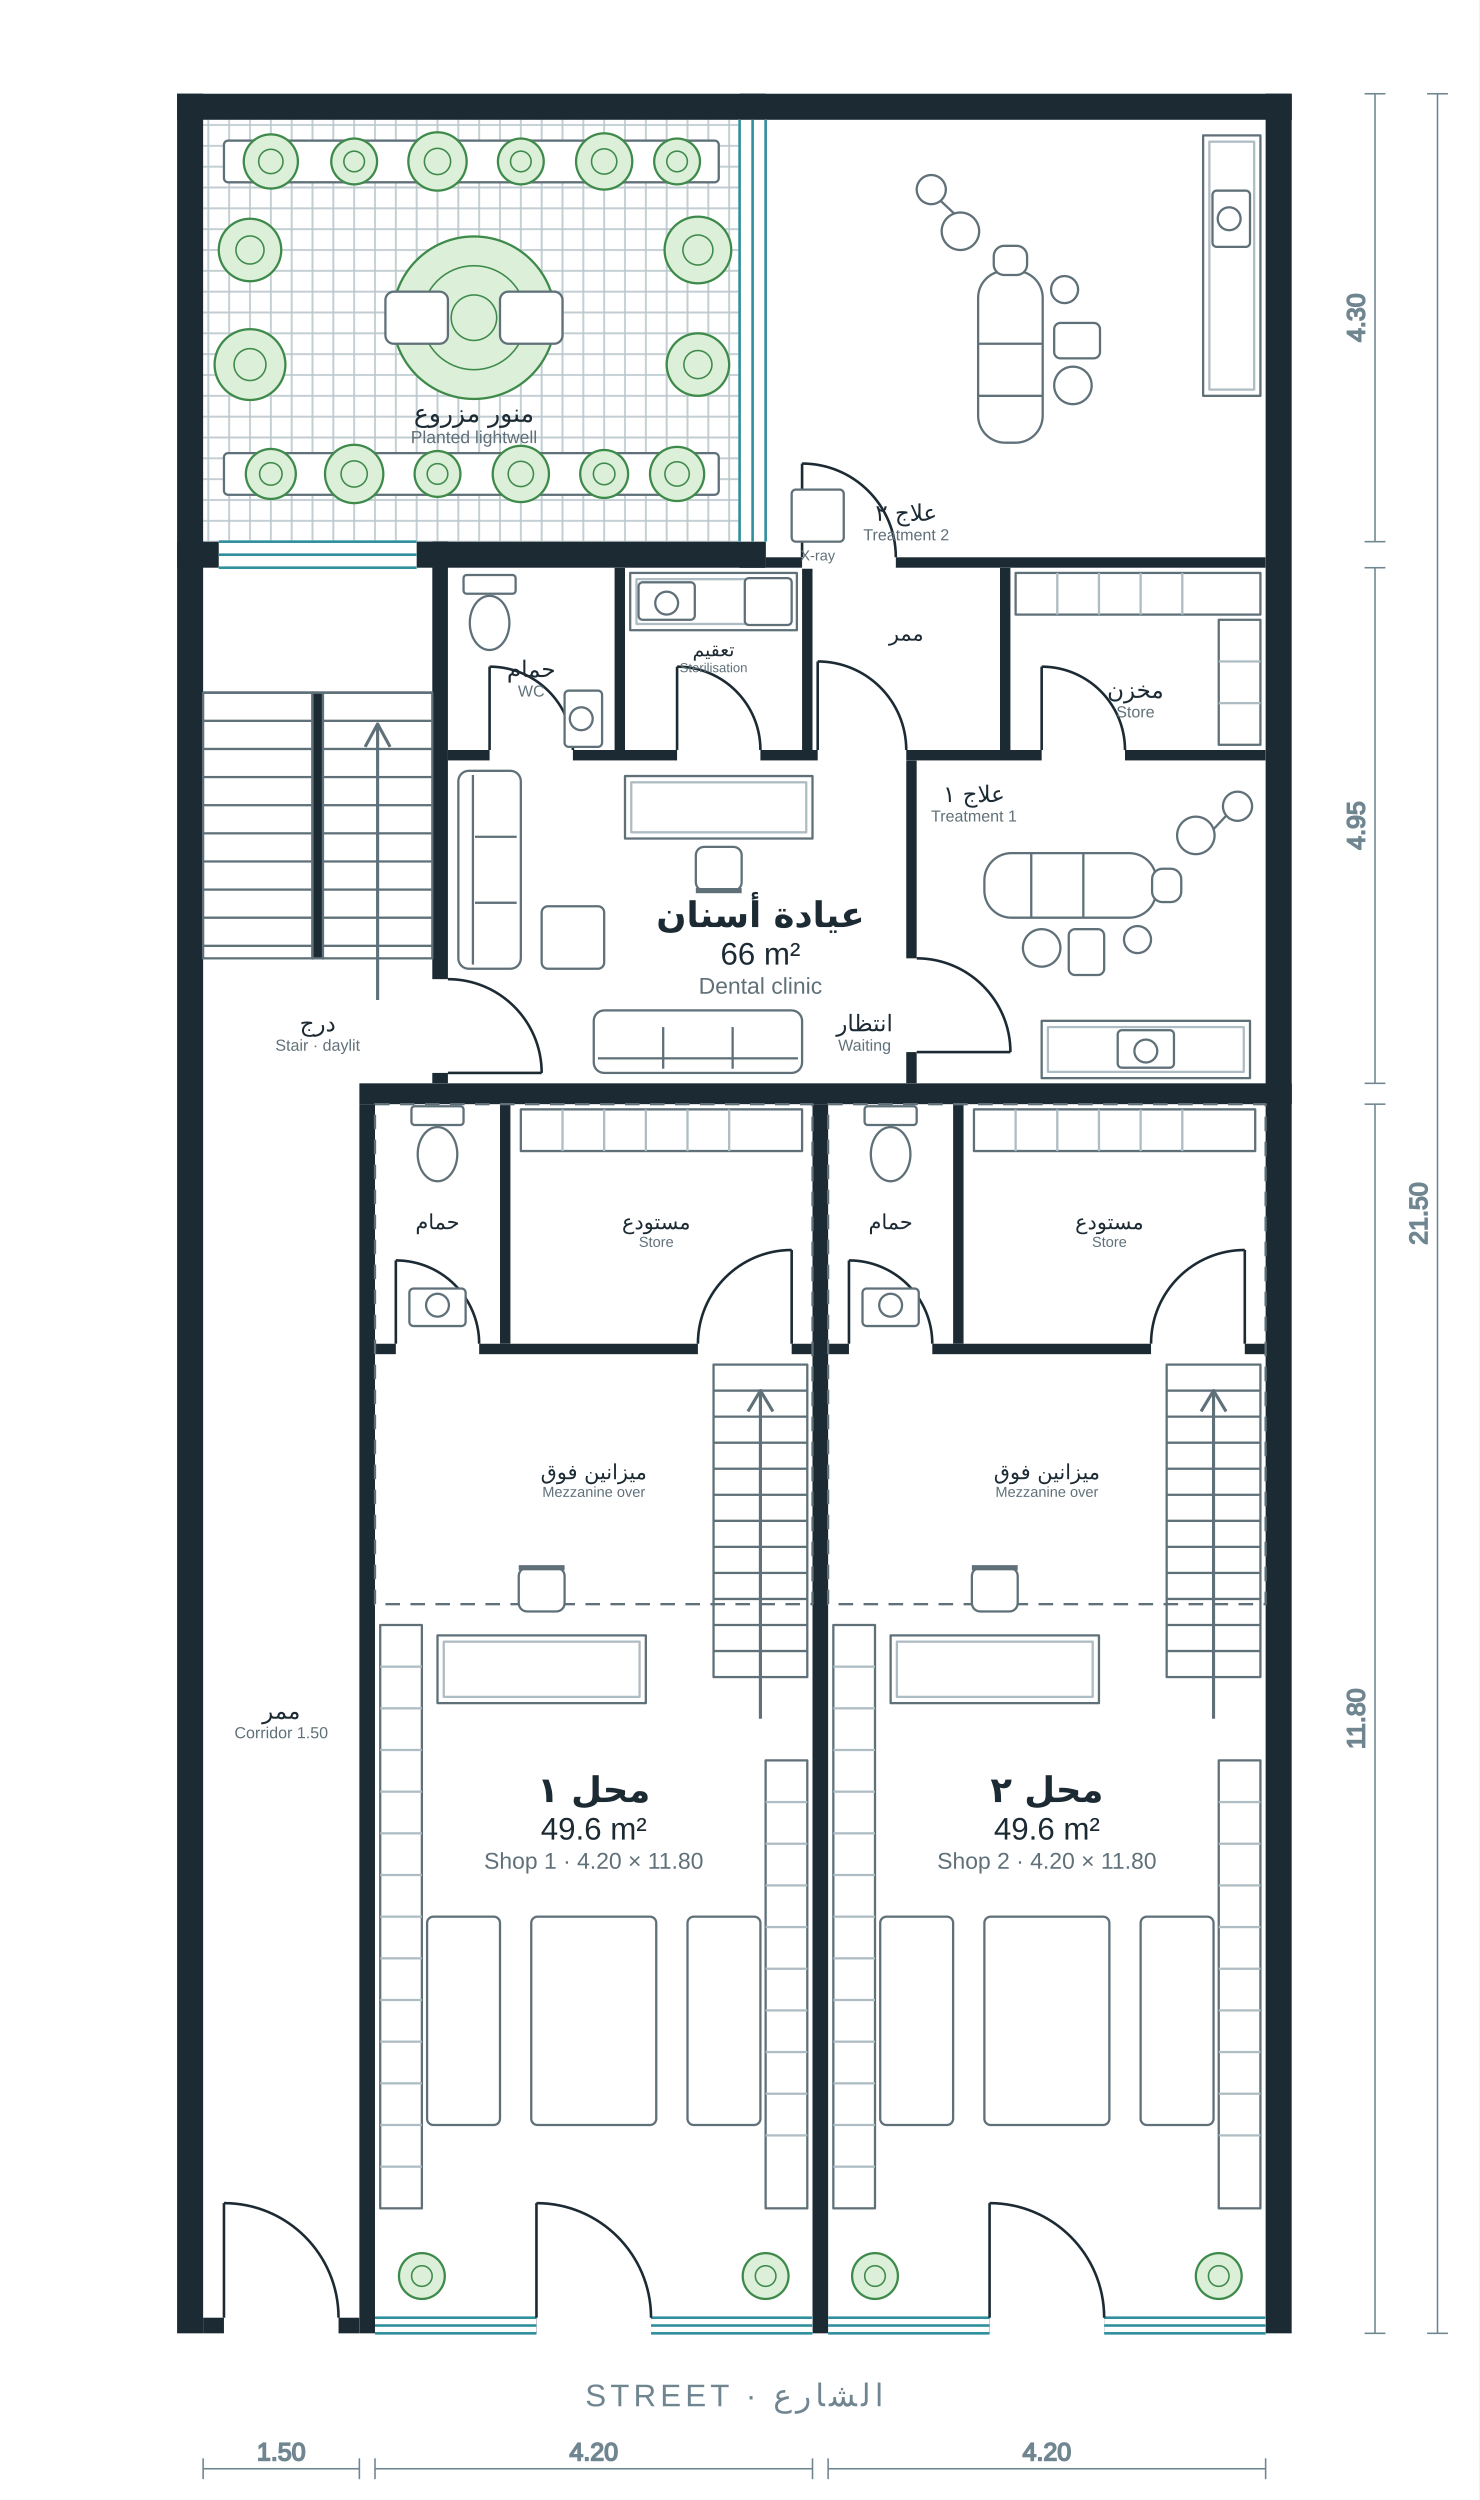
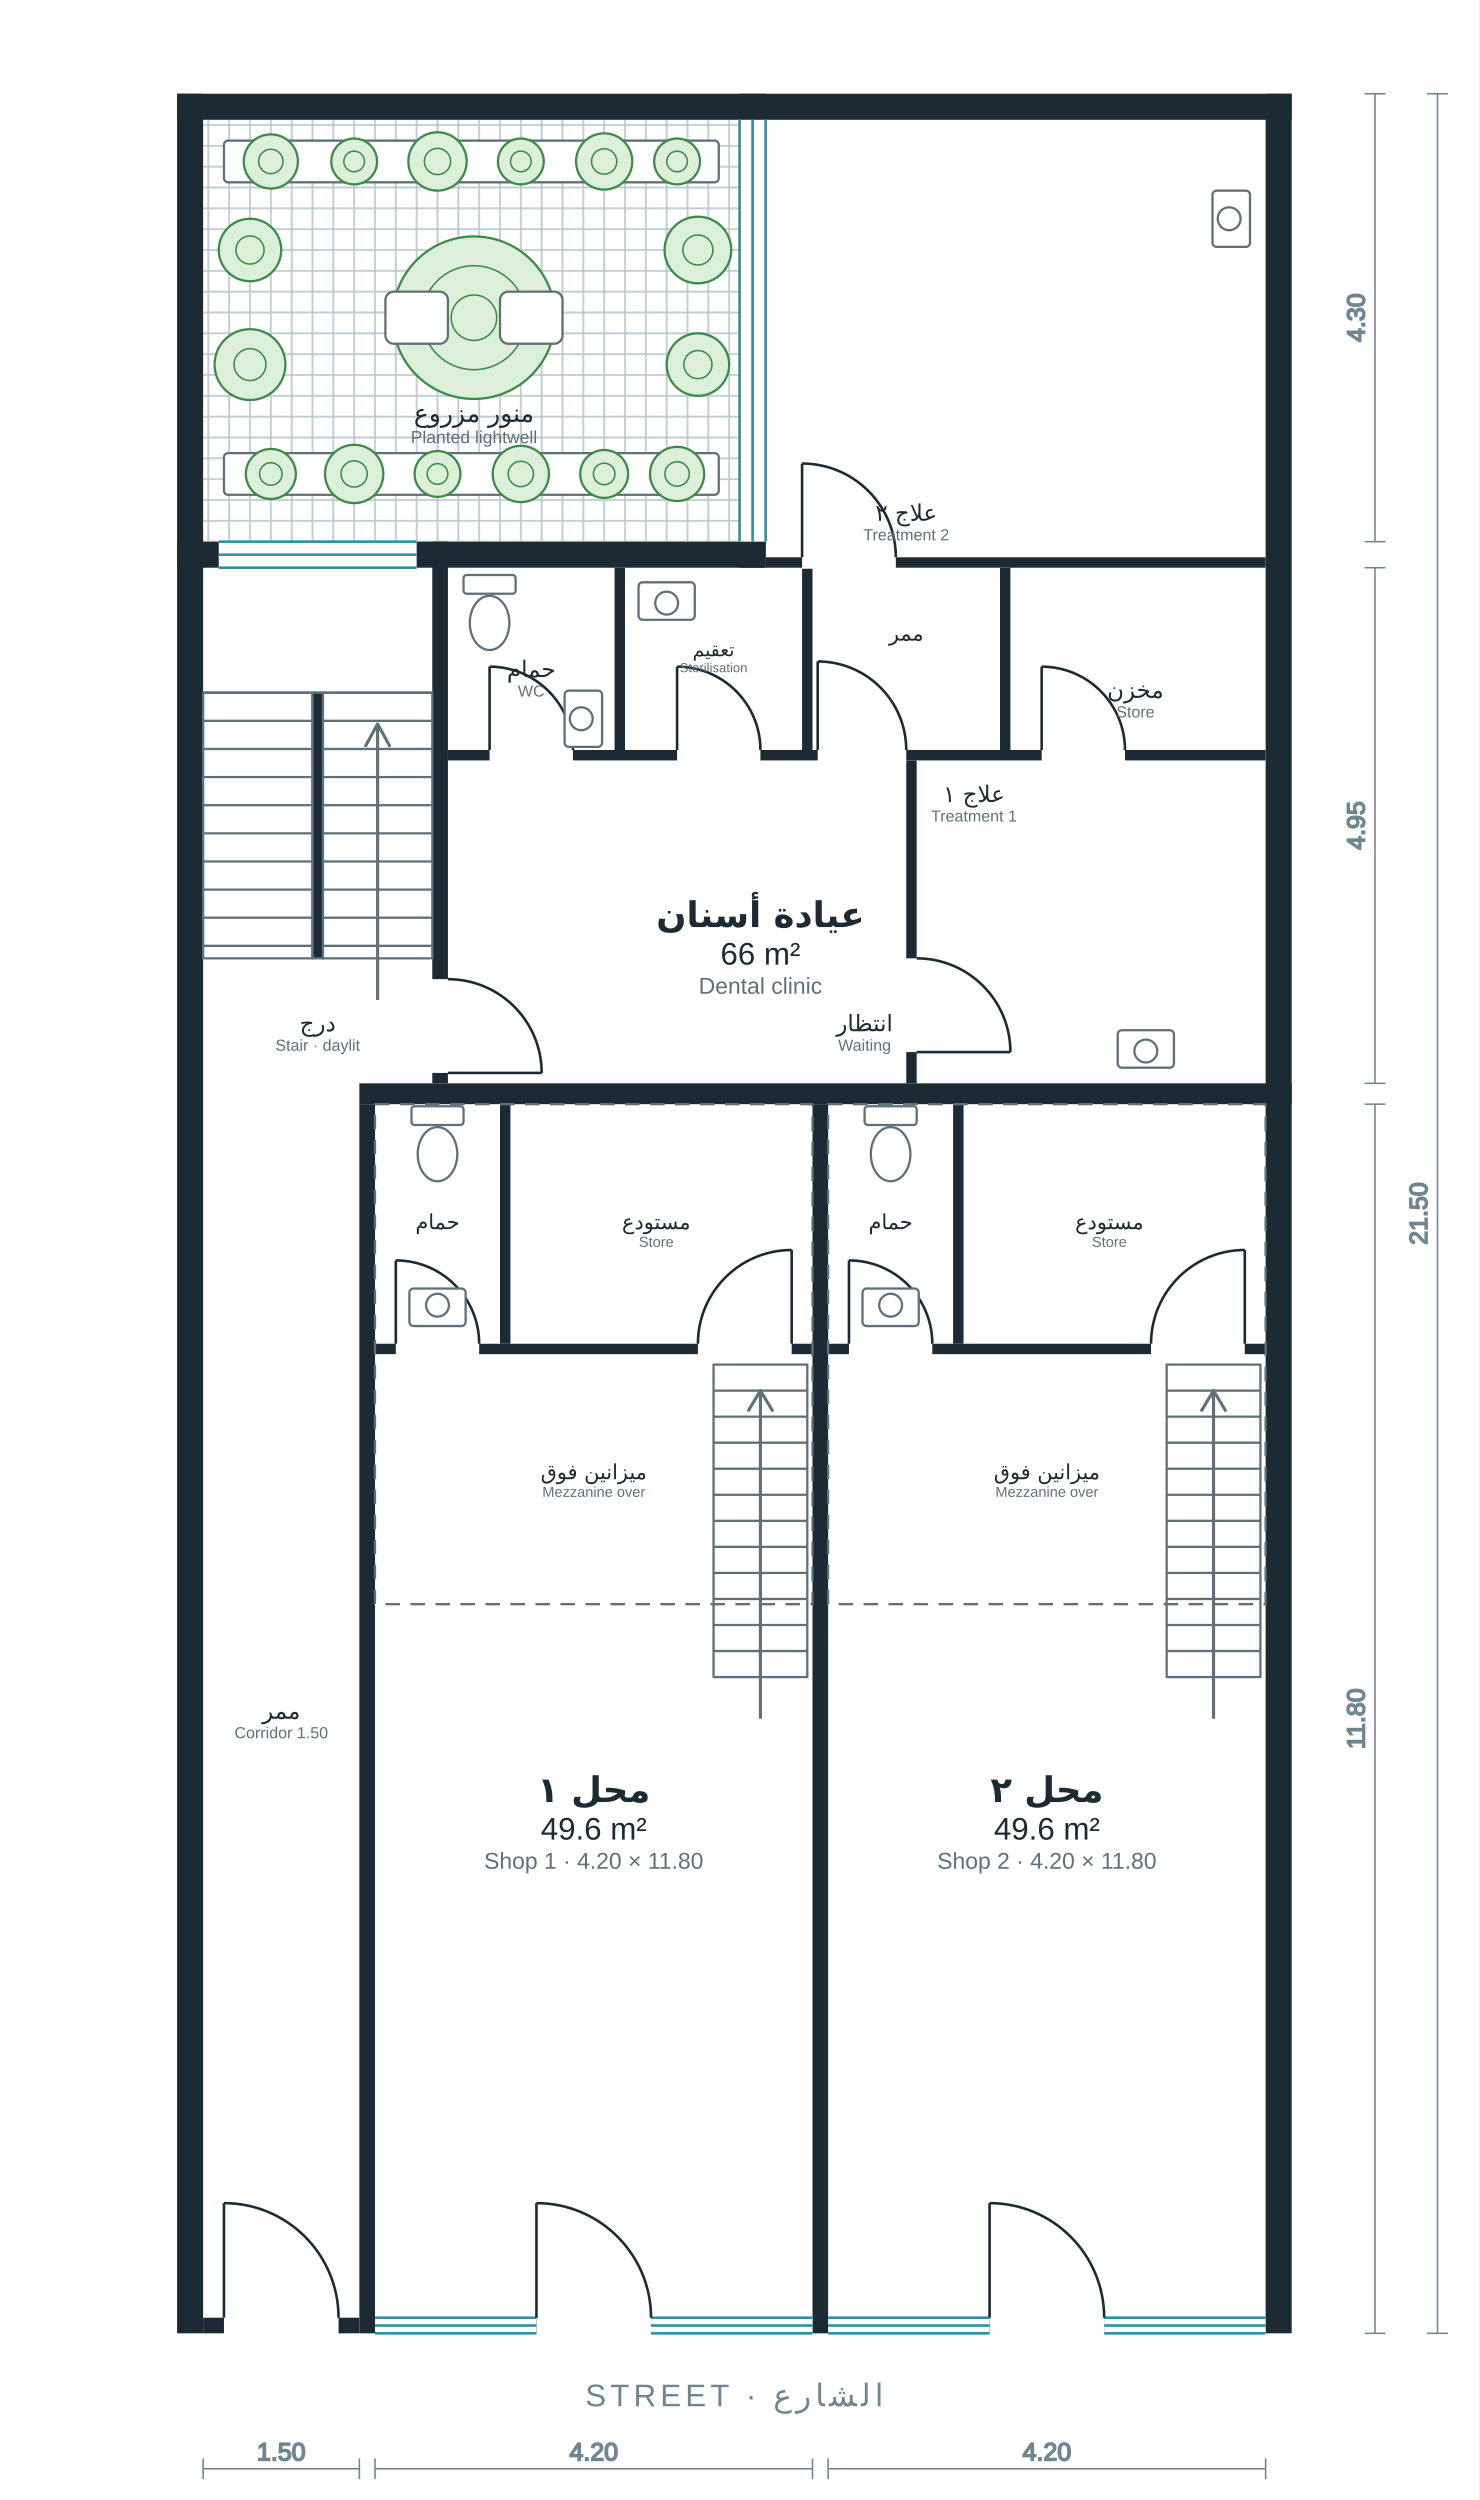
<svg xmlns="http://www.w3.org/2000/svg" viewBox="-170 -90 1420 2400" width="1420" height="2400" font-family="'IBM Plex Sans','IBM Plex Sans Arabic',-apple-system,'Helvetica Neue',Arial,sans-serif">
  <defs>
    <pattern id="terrace" width="28" height="28" patternUnits="userSpaceOnUse" patternTransform="rotate(45)">
      <line x1="0" y1="0" x2="0" y2="28" stroke="#b7c4ca" stroke-width="2" />
    </pattern>
    <pattern id="well" width="20" height="20" patternUnits="userSpaceOnUse">
      <line x1="0" y1="10" x2="20" y2="10" stroke="#b7c4ca" stroke-width="1.5" />
      <line x1="10" y1="0" x2="10" y2="20" stroke="#b7c4ca" stroke-width="1.5" />
    </pattern>
  </defs>
  <rect x="-170" y="-90" width="1420" height="2400" fill="#fff" />
  <g id="fill">
    <rect x="25" y="25" width="515" height="405" fill="url(#well)" />
  </g>
  <g id="wall" fill="#1c2a33">
    <rect x="0" y="0" width="25" height="2150" />
    <rect x="1045" y="0" width="25" height="2150" />
    <rect x="0" y="0" width="1070" height="25" />
    <rect x="540" y="0" width="25" height="455" />
    <rect x="0" y="430" width="565" height="25" />
    <rect x="245" y="430" width="15" height="520" />
    <rect x="700" y="640" width="10" height="310" />
    <rect x="260" y="630" width="785" height="10" />
    <rect x="420" y="455" width="10" height="175" />
    <rect x="600" y="455" width="10" height="175" />
    <rect x="790" y="455" width="10" height="175" />
    <rect x="565" y="445" width="480" height="10" />
    <rect x="175" y="950" width="895" height="20" />
    <rect x="175" y="970" width="15" height="1180" />
    <rect x="610" y="970" width="15" height="1180" />
    <rect x="25" y="2135" width="150" height="15" />
    <rect x="190" y="2135" width="420" height="15" />
    <rect x="190" y="1200" width="420" height="10" />
    <rect x="310" y="970" width="10" height="230" />
    <rect x="625" y="2135" width="420" height="15" />
    <rect x="625" y="1200" width="420" height="10" />
    <rect x="745" y="970" width="10" height="230" />
  </g>
  <g id="open" fill="#fff">
    <rect x="244" y="850" width="17" height="90" />
    <rect x="699" y="830" width="12" height="90" />
    <rect x="300" y="629" width="80" height="12" />
    <rect x="480" y="629" width="80" height="12" />
    <rect x="615" y="629" width="85" height="12" />
    <rect x="830" y="629" width="80" height="12" />
    <rect x="600" y="444" width="90" height="12" />
    <rect x="539" y="25" width="27" height="405" />
    <rect x="40" y="429" width="190" height="27" />
    <rect x="45" y="2134" width="110" height="17" />
    <rect x="190" y="2134" width="155" height="17" />
    <rect x="455" y="2134" width="155" height="17" />
    <rect x="345" y="2134" width="110" height="17" />
    <rect x="210" y="1199" width="80" height="12" />
    <rect x="500" y="1199" width="90" height="12" />
    <rect x="625" y="2134" width="155" height="17" />
    <rect x="890" y="2134" width="155" height="17" />
    <rect x="780" y="2134" width="110" height="17" />
    <rect x="645" y="1199" width="80" height="12" />
    <rect x="935" y="1199" width="90" height="12" />
  </g>
  <g id="glass" fill="none" stroke="#2f8f9d" stroke-width="2.5">
    <line x1="540" y1="25" x2="540" y2="430" />
    <line x1="552.5" y1="25" x2="552.5" y2="430" />
    <line x1="565" y1="25" x2="565" y2="430" />
    <line x1="40" y1="430" x2="230" y2="430" />
    <line x1="40" y1="442.5" x2="230" y2="442.5" />
    <line x1="40" y1="455" x2="230" y2="455" />
    <line x1="190" y1="2135" x2="345" y2="2135" />
    <line x1="190" y1="2142.5" x2="345" y2="2142.5" />
    <line x1="190" y1="2150" x2="345" y2="2150" />
    <line x1="455" y1="2135" x2="610" y2="2135" />
    <line x1="455" y1="2142.5" x2="610" y2="2142.5" />
    <line x1="455" y1="2150" x2="610" y2="2150" />
    <line x1="625" y1="2135" x2="780" y2="2135" />
    <line x1="625" y1="2142.5" x2="780" y2="2142.5" />
    <line x1="625" y1="2150" x2="780" y2="2150" />
    <line x1="890" y1="2135" x2="1045" y2="2135" />
    <line x1="890" y1="2142.5" x2="1045" y2="2142.5" />
    <line x1="890" y1="2150" x2="1045" y2="2150" />
  </g>
  <g id="door" fill="none" stroke="#1c2a33" stroke-width="2.5">
    <line x1="260" y1="940" x2="350" y2="940" />
    <path d="M350 940 A90 90 0 0 0 260 850" />
    <line x1="710" y1="920" x2="800" y2="920" />
    <path d="M800 920 A90 90 0 0 0 710 830" />
    <line x1="300" y1="630" x2="300" y2="550" />
    <path d="M300 550 A80 80 0 0 1 380 630" />
    <line x1="480" y1="630" x2="480" y2="550" />
    <path d="M480 550 A80 80 0 0 1 560 630" />
    <line x1="615" y1="630" x2="615" y2="545" />
    <path d="M615 545 A85 85 0 0 1 700 630" />
    <line x1="830" y1="630" x2="830" y2="550" />
    <path d="M830 550 A80 80 0 0 1 910 630" />
    <line x1="600" y1="445" x2="600" y2="355" />
    <path d="M600 355 A90 90 0 0 1 690 445" />
    <line x1="45" y1="2135" x2="45" y2="2025" />
    <path d="M45 2025 A110 110 0 0 1 155 2135" />
    <line x1="345" y1="2135" x2="345" y2="2025" />
    <path d="M345 2025 A110 110 0 0 1 455 2135" />
    <line x1="210" y1="1200" x2="210" y2="1120" />
    <path d="M210 1120 A80 80 0 0 1 290 1200" />
    <line x1="590" y1="1200" x2="590" y2="1110" />
    <path d="M590 1110 A90 90 0 0 0 500 1200" />
    <line x1="780" y1="2135" x2="780" y2="2025" />
    <path d="M780 2025 A110 110 0 0 1 890 2135" />
    <line x1="645" y1="1200" x2="645" y2="1120" />
    <path d="M645 1120 A80 80 0 0 1 725 1200" />
    <line x1="1025" y1="1200" x2="1025" y2="1110" />
    <path d="M1025 1110 A90 90 0 0 0 935 1200" />
  </g>
  <g id="furn" fill="#fff" stroke="#5f7079" stroke-width="2.2" stroke-linejoin="round">
    <rect x="45" y="45" width="475" height="40" rx="4" />
    <rect x="45" y="345" width="475" height="40" rx="4" />
    <g stroke="#3e8a4a" fill="#dcefd9">
      <circle cx="90" cy="65" r="26" />
      <circle cx="90" cy="65" r="11.7" fill="none" stroke-width="1.5" />
    </g>
    <g stroke="#3e8a4a" fill="#dcefd9">
      <circle cx="170" cy="65" r="22" />
      <circle cx="170" cy="65" r="9.9" fill="none" stroke-width="1.5" />
    </g>
    <g stroke="#3e8a4a" fill="#dcefd9">
      <circle cx="250" cy="65" r="28" />
      <circle cx="250" cy="65" r="12.6" fill="none" stroke-width="1.5" />
    </g>
    <g stroke="#3e8a4a" fill="#dcefd9">
      <circle cx="330" cy="65" r="22" />
      <circle cx="330" cy="65" r="9.9" fill="none" stroke-width="1.5" />
    </g>
    <g stroke="#3e8a4a" fill="#dcefd9">
      <circle cx="410" cy="65" r="27" />
      <circle cx="410" cy="65" r="12.15" fill="none" stroke-width="1.5" />
    </g>
    <g stroke="#3e8a4a" fill="#dcefd9">
      <circle cx="480" cy="65" r="22" />
      <circle cx="480" cy="65" r="9.9" fill="none" stroke-width="1.5" />
    </g>
    <g stroke="#3e8a4a" fill="#dcefd9">
      <circle cx="90" cy="365" r="24" />
      <circle cx="90" cy="365" r="10.8" fill="none" stroke-width="1.5" />
    </g>
    <g stroke="#3e8a4a" fill="#dcefd9">
      <circle cx="170" cy="365" r="28" />
      <circle cx="170" cy="365" r="12.6" fill="none" stroke-width="1.5" />
    </g>
    <g stroke="#3e8a4a" fill="#dcefd9">
      <circle cx="250" cy="365" r="22" />
      <circle cx="250" cy="365" r="9.9" fill="none" stroke-width="1.5" />
    </g>
    <g stroke="#3e8a4a" fill="#dcefd9">
      <circle cx="330" cy="365" r="27" />
      <circle cx="330" cy="365" r="12.15" fill="none" stroke-width="1.5" />
    </g>
    <g stroke="#3e8a4a" fill="#dcefd9">
      <circle cx="410" cy="365" r="23" />
      <circle cx="410" cy="365" r="10.35" fill="none" stroke-width="1.5" />
    </g>
    <g stroke="#3e8a4a" fill="#dcefd9">
      <circle cx="480" cy="365" r="26" />
      <circle cx="480" cy="365" r="11.7" fill="none" stroke-width="1.5" />
    </g>
    <g stroke="#3e8a4a" fill="#dcefd9">
      <circle cx="70" cy="150" r="30" />
      <circle cx="70" cy="150" r="13.5" fill="none" stroke-width="1.5" />
    </g>
    <g stroke="#3e8a4a" fill="#dcefd9">
      <circle cx="70" cy="260" r="34" />
      <circle cx="70" cy="260" r="15.3" fill="none" stroke-width="1.5" />
    </g>
    <g stroke="#3e8a4a" fill="#dcefd9">
      <circle cx="500" cy="150" r="32" />
      <circle cx="500" cy="150" r="14.4" fill="none" stroke-width="1.5" />
    </g>
    <g stroke="#3e8a4a" fill="#dcefd9">
      <circle cx="500" cy="260" r="30" />
      <circle cx="500" cy="260" r="13.5" fill="none" stroke-width="1.5" />
    </g>
    <g stroke="#3e8a4a" fill="#dcefd9">
      <circle cx="285" cy="215" r="78" />
      <circle cx="285" cy="215" r="49.92" fill="none" stroke-width="1.5" />
      <circle cx="285" cy="215" r="21.84" fill="none" stroke-width="1.5" />
    </g>
    <rect x="200" y="190" width="60" height="50" rx="8" />
    <rect x="310" y="190" width="60" height="50" rx="8" />
-     <rect x="430" y="655" width="180" height="60" rx="0" />
-     <rect x="436" y="661" width="168" height="48" rx="0" stroke="#aebcc3" />
-     <g transform="translate(520 745) rotate(180)">
-       <rect x="-22" y="-20" width="44" height="42" rx="8" />
-       <line x1="-22" y1="-20" x2="22" y2="-20" stroke-width="5" />
-     </g>
-     <rect x="270" y="650" width="60" height="190" rx="10" />
-     <line x1="284" y1="654" x2="284" y2="836" />
-     <line x1="286" y1="713.333" x2="326" y2="713.333" />
-     <line x1="286" y1="776.667" x2="326" y2="776.667" />
-     <rect x="350" y="780" width="60" height="60" rx="6" />
-     <rect x="400" y="880" width="200" height="60" rx="10" />
-     <line x1="404" y1="926" x2="596" y2="926" />
-     <line x1="466.667" y1="896" x2="466.667" y2="936" />
-     <line x1="533.333" y1="896" x2="533.333" y2="936" />
-     <rect x="830" y="890" width="200" height="55" rx="0" />
-     <rect x="836" y="896" width="188" height="43" rx="0" stroke="#aebcc3" />
    <g transform="translate(930 917) rotate(0)">
      <rect x="-27" y="-18" width="54" height="36" rx="4" />
      <circle cx="0" cy="2" r="11" />
-     </g>
-     <g transform="translate(860 760) rotate(90)">
-       <rect x="-31" y="-80" width="62" height="165" rx="26" />
-       <rect x="-16" y="-104" width="32" height="28" rx="10" />
-       <line x1="-31" y1="-10" x2="31" y2="-10" />
-       <line x1="-31" y1="40" x2="31" y2="40" />
-       <rect x="42" y="-30" width="44" height="34" rx="6" />
-       <circle cx="52" cy="-62" r="13" />
-       <line x1="-38" y1="-120" x2="-70" y2="-150" />
-       <circle cx="-76" cy="-158" r="14" />
-       <circle cx="-48" cy="-118" r="18" />
-       <circle cx="60" cy="30" r="18" />
    </g>
    <g transform="translate(300 500) rotate(0)">
      <rect x="-25" y="-38" width="50" height="18" rx="3" />
      <ellipse cx="0" cy="8" rx="19" ry="26" />
    </g>
    <g transform="translate(390 600) rotate(90)">
      <rect x="-27" y="-18" width="54" height="36" rx="4" />
      <circle cx="0" cy="2" r="11" />
    </g>
-     <rect x="435" y="460" width="160" height="55" rx="0" />
-     <rect x="441" y="466" width="148" height="43" rx="0" stroke="#aebcc3" />
    <g transform="translate(470 487) rotate(0)">
      <rect x="-27" y="-18" width="54" height="36" rx="4" />
      <circle cx="0" cy="2" r="11" />
    </g>
-     <rect x="545" y="465" width="45" height="45" rx="4" />
-     <rect x="805" y="460" width="235" height="40" rx="0" />
-     <line x1="845" y1="460" x2="845" y2="500" stroke="#aebcc3" />
-     <line x1="885" y1="460" x2="885" y2="500" stroke="#aebcc3" />
-     <line x1="925" y1="460" x2="925" y2="500" stroke="#aebcc3" />
-     <line x1="965" y1="460" x2="965" y2="500" stroke="#aebcc3" />
-     <rect x="1000" y="505" width="40" height="120" rx="0" />
-     <line x1="1000" y1="545" x2="1040" y2="545" stroke="#aebcc3" />
-     <line x1="1000" y1="585" x2="1040" y2="585" stroke="#aebcc3" />
-     <rect x="985" y="40" width="55" height="250" rx="0" />
-     <rect x="991" y="46" width="43" height="238" rx="0" stroke="#aebcc3" />
    <g transform="translate(1012 120) rotate(90)">
      <rect x="-27" y="-18" width="54" height="36" rx="4" />
      <circle cx="0" cy="2" r="11" />
    </g>
-     <g transform="translate(800 250) rotate(0)">
-       <rect x="-31" y="-80" width="62" height="165" rx="26" />
-       <rect x="-16" y="-104" width="32" height="28" rx="10" />
-       <line x1="-31" y1="-10" x2="31" y2="-10" />
-       <line x1="-31" y1="40" x2="31" y2="40" />
-       <rect x="42" y="-30" width="44" height="34" rx="6" />
-       <circle cx="52" cy="-62" r="13" />
-       <line x1="-38" y1="-120" x2="-70" y2="-150" />
-       <circle cx="-76" cy="-158" r="14" />
-       <circle cx="-48" cy="-118" r="18" />
-       <circle cx="60" cy="30" r="18" />
-     </g>
-     <rect x="590" y="380" width="50" height="50" rx="4" />
    <rect x="25.0" y="575" width="105.0" height="255" fill="none" />
    <line x1="25.0" y1="602" x2="130.0" y2="602" />
    <line x1="25.0" y1="629" x2="130.0" y2="629" />
    <line x1="25.0" y1="656" x2="130.0" y2="656" />
    <line x1="25.0" y1="683" x2="130.0" y2="683" />
    <line x1="25.0" y1="710" x2="130.0" y2="710" />
    <line x1="25.0" y1="737" x2="130.0" y2="737" />
    <line x1="25.0" y1="764" x2="130.0" y2="764" />
    <line x1="25.0" y1="791" x2="130.0" y2="791" />
    <line x1="25.0" y1="818" x2="130.0" y2="818" />
    <rect x="140.0" y="575" width="105.0" height="255" fill="none" />
    <line x1="140.0" y1="602" x2="245.0" y2="602" />
    <line x1="140.0" y1="629" x2="245.0" y2="629" />
    <line x1="140.0" y1="656" x2="245.0" y2="656" />
    <line x1="140.0" y1="683" x2="245.0" y2="683" />
    <line x1="140.0" y1="710" x2="245.0" y2="710" />
    <line x1="140.0" y1="737" x2="245.0" y2="737" />
    <line x1="140.0" y1="764" x2="245.0" y2="764" />
    <line x1="140.0" y1="791" x2="245.0" y2="791" />
    <line x1="140.0" y1="818" x2="245.0" y2="818" />
    <line x1="25" y1="575" x2="245" y2="575" />
    <rect x="130.0" y="575" width="10" height="255" fill="#1c2a33" />
    <line x1="192.5" y1="870" x2="192.5" y2="605" stroke-width="3" />
    <path d="M180.5 627 L192.5 605 L204.5 627" fill="none" stroke-width="3" />
    <g transform="translate(250 1010) rotate(0)">
      <rect x="-25" y="-38" width="50" height="18" rx="3" />
      <ellipse cx="0" cy="8" rx="19" ry="26" />
    </g>
    <g transform="translate(250 1165) rotate(180)">
      <rect x="-27" y="-18" width="54" height="36" rx="4" />
      <circle cx="0" cy="2" r="11" />
    </g>
-     <rect x="330" y="975" width="270" height="40" rx="0" />
-     <line x1="370" y1="975" x2="370" y2="1015" stroke="#aebcc3" />
-     <line x1="410" y1="975" x2="410" y2="1015" stroke="#aebcc3" />
-     <line x1="450" y1="975" x2="450" y2="1015" stroke="#aebcc3" />
-     <line x1="490" y1="975" x2="490" y2="1015" stroke="#aebcc3" />
-     <line x1="530" y1="975" x2="530" y2="1015" stroke="#aebcc3" />
    <rect x="190" y="970" width="420" height="480" fill="none" stroke-dasharray="14 10" />
    <rect x="515" y="1220" width="90" height="300" fill="none" />
    <line x1="515" y1="1245" x2="605" y2="1245" />
    <line x1="515" y1="1270" x2="605" y2="1270" />
    <line x1="515" y1="1295" x2="605" y2="1295" />
    <line x1="515" y1="1320" x2="605" y2="1320" />
    <line x1="515" y1="1345" x2="605" y2="1345" />
    <line x1="515" y1="1370" x2="605" y2="1370" />
    <line x1="515" y1="1395" x2="605" y2="1395" />
    <line x1="515" y1="1420" x2="605" y2="1420" />
    <line x1="515" y1="1445" x2="605" y2="1445" />
    <line x1="515" y1="1470" x2="605" y2="1470" />
    <line x1="515" y1="1495" x2="605" y2="1495" />
    <line x1="560" y1="1560" x2="560" y2="1245" stroke-width="3" />
    <path d="M548 1265 L560 1245 L572 1265" fill="none" stroke-width="3" />
-     <rect x="195" y="1470" width="40" height="560" rx="0" />
-     <line x1="195" y1="1510" x2="235" y2="1510" stroke="#aebcc3" />
-     <line x1="195" y1="1550" x2="235" y2="1550" stroke="#aebcc3" />
-     <line x1="195" y1="1590" x2="235" y2="1590" stroke="#aebcc3" />
-     <line x1="195" y1="1630" x2="235" y2="1630" stroke="#aebcc3" />
-     <line x1="195" y1="1670" x2="235" y2="1670" stroke="#aebcc3" />
-     <line x1="195" y1="1710" x2="235" y2="1710" stroke="#aebcc3" />
-     <line x1="195" y1="1750" x2="235" y2="1750" stroke="#aebcc3" />
-     <line x1="195" y1="1790" x2="235" y2="1790" stroke="#aebcc3" />
-     <line x1="195" y1="1830" x2="235" y2="1830" stroke="#aebcc3" />
-     <line x1="195" y1="1870" x2="235" y2="1870" stroke="#aebcc3" />
-     <line x1="195" y1="1910" x2="235" y2="1910" stroke="#aebcc3" />
-     <line x1="195" y1="1950" x2="235" y2="1950" stroke="#aebcc3" />
-     <line x1="195" y1="1990" x2="235" y2="1990" stroke="#aebcc3" />
-     <rect x="565" y="1600" width="40" height="430" rx="0" />
-     <line x1="565" y1="1640" x2="605" y2="1640" stroke="#aebcc3" />
-     <line x1="565" y1="1680" x2="605" y2="1680" stroke="#aebcc3" />
-     <line x1="565" y1="1720" x2="605" y2="1720" stroke="#aebcc3" />
-     <line x1="565" y1="1760" x2="605" y2="1760" stroke="#aebcc3" />
-     <line x1="565" y1="1800" x2="605" y2="1800" stroke="#aebcc3" />
-     <line x1="565" y1="1840" x2="605" y2="1840" stroke="#aebcc3" />
-     <line x1="565" y1="1880" x2="605" y2="1880" stroke="#aebcc3" />
-     <line x1="565" y1="1920" x2="605" y2="1920" stroke="#aebcc3" />
-     <line x1="565" y1="1960" x2="605" y2="1960" stroke="#aebcc3" />
-     <rect x="250" y="1480" width="200" height="65" rx="0" />
-     <rect x="256" y="1486" width="188" height="53" rx="0" stroke="#aebcc3" />
-     <g transform="translate(350 1435) rotate(0)">
-       <rect x="-22" y="-20" width="44" height="42" rx="8" />
-       <line x1="-22" y1="-20" x2="22" y2="-20" stroke-width="5" />
-     </g>
-     <rect x="340" y="1750" width="120" height="200" rx="6" />
-     <rect x="240" y="1750" width="70" height="200" rx="6" />
-     <rect x="490" y="1750" width="70" height="200" rx="6" />
-     <g stroke="#3e8a4a" fill="#dcefd9">
-       <circle cx="235" cy="2095" r="22" />
-       <circle cx="235" cy="2095" r="9.9" fill="none" stroke-width="1.5" />
-     </g>
-     <g stroke="#3e8a4a" fill="#dcefd9">
-       <circle cx="565" cy="2095" r="22" />
-       <circle cx="565" cy="2095" r="9.9" fill="none" stroke-width="1.5" />
-     </g>
    <g transform="translate(685 1010) rotate(0)">
      <rect x="-25" y="-38" width="50" height="18" rx="3" />
      <ellipse cx="0" cy="8" rx="19" ry="26" />
    </g>
    <g transform="translate(685 1165) rotate(180)">
      <rect x="-27" y="-18" width="54" height="36" rx="4" />
      <circle cx="0" cy="2" r="11" />
    </g>
-     <rect x="765" y="975" width="270" height="40" rx="0" />
-     <line x1="805" y1="975" x2="805" y2="1015" stroke="#aebcc3" />
-     <line x1="845" y1="975" x2="845" y2="1015" stroke="#aebcc3" />
-     <line x1="885" y1="975" x2="885" y2="1015" stroke="#aebcc3" />
-     <line x1="925" y1="975" x2="925" y2="1015" stroke="#aebcc3" />
-     <line x1="965" y1="975" x2="965" y2="1015" stroke="#aebcc3" />
    <rect x="625" y="970" width="420" height="480" fill="none" stroke-dasharray="14 10" />
    <rect x="950" y="1220" width="90" height="300" fill="none" />
    <line x1="950" y1="1245" x2="1040" y2="1245" />
    <line x1="950" y1="1270" x2="1040" y2="1270" />
    <line x1="950" y1="1295" x2="1040" y2="1295" />
    <line x1="950" y1="1320" x2="1040" y2="1320" />
    <line x1="950" y1="1345" x2="1040" y2="1345" />
    <line x1="950" y1="1370" x2="1040" y2="1370" />
    <line x1="950" y1="1395" x2="1040" y2="1395" />
    <line x1="950" y1="1420" x2="1040" y2="1420" />
    <line x1="950" y1="1445" x2="1040" y2="1445" />
    <line x1="950" y1="1470" x2="1040" y2="1470" />
    <line x1="950" y1="1495" x2="1040" y2="1495" />
    <line x1="995" y1="1560" x2="995" y2="1245" stroke-width="3" />
    <path d="M983 1265 L995 1245 L1007 1265" fill="none" stroke-width="3" />
-     <rect x="630" y="1470" width="40" height="560" rx="0" />
-     <line x1="630" y1="1510" x2="670" y2="1510" stroke="#aebcc3" />
-     <line x1="630" y1="1550" x2="670" y2="1550" stroke="#aebcc3" />
-     <line x1="630" y1="1590" x2="670" y2="1590" stroke="#aebcc3" />
-     <line x1="630" y1="1630" x2="670" y2="1630" stroke="#aebcc3" />
-     <line x1="630" y1="1670" x2="670" y2="1670" stroke="#aebcc3" />
-     <line x1="630" y1="1710" x2="670" y2="1710" stroke="#aebcc3" />
-     <line x1="630" y1="1750" x2="670" y2="1750" stroke="#aebcc3" />
-     <line x1="630" y1="1790" x2="670" y2="1790" stroke="#aebcc3" />
-     <line x1="630" y1="1830" x2="670" y2="1830" stroke="#aebcc3" />
-     <line x1="630" y1="1870" x2="670" y2="1870" stroke="#aebcc3" />
-     <line x1="630" y1="1910" x2="670" y2="1910" stroke="#aebcc3" />
-     <line x1="630" y1="1950" x2="670" y2="1950" stroke="#aebcc3" />
-     <line x1="630" y1="1990" x2="670" y2="1990" stroke="#aebcc3" />
-     <rect x="1000" y="1600" width="40" height="430" rx="0" />
-     <line x1="1000" y1="1640" x2="1040" y2="1640" stroke="#aebcc3" />
-     <line x1="1000" y1="1680" x2="1040" y2="1680" stroke="#aebcc3" />
-     <line x1="1000" y1="1720" x2="1040" y2="1720" stroke="#aebcc3" />
-     <line x1="1000" y1="1760" x2="1040" y2="1760" stroke="#aebcc3" />
-     <line x1="1000" y1="1800" x2="1040" y2="1800" stroke="#aebcc3" />
-     <line x1="1000" y1="1840" x2="1040" y2="1840" stroke="#aebcc3" />
-     <line x1="1000" y1="1880" x2="1040" y2="1880" stroke="#aebcc3" />
-     <line x1="1000" y1="1920" x2="1040" y2="1920" stroke="#aebcc3" />
-     <line x1="1000" y1="1960" x2="1040" y2="1960" stroke="#aebcc3" />
-     <rect x="685" y="1480" width="200" height="65" rx="0" />
-     <rect x="691" y="1486" width="188" height="53" rx="0" stroke="#aebcc3" />
-     <g transform="translate(785 1435) rotate(0)">
-       <rect x="-22" y="-20" width="44" height="42" rx="8" />
-       <line x1="-22" y1="-20" x2="22" y2="-20" stroke-width="5" />
-     </g>
-     <rect x="775" y="1750" width="120" height="200" rx="6" />
-     <rect x="675" y="1750" width="70" height="200" rx="6" />
-     <rect x="925" y="1750" width="70" height="200" rx="6" />
-     <g stroke="#3e8a4a" fill="#dcefd9">
-       <circle cx="670" cy="2095" r="22" />
-       <circle cx="670" cy="2095" r="9.9" fill="none" stroke-width="1.5" />
-     </g>
-     <g stroke="#3e8a4a" fill="#dcefd9">
-       <circle cx="1000" cy="2095" r="22" />
-       <circle cx="1000" cy="2095" r="9.9" fill="none" stroke-width="1.5" />
-     </g>
  </g>
  <g id="text">
    <text x="285" y="315" font-size="24" font-weight="500" text-anchor="middle" fill="#1c2a33">منور مزروع</text>
    <text x="285" y="335.4" font-size="16.8" font-weight="400" text-anchor="middle" fill="#5f7079">Planted lightwell</text>
    <text x="560" y="800" font-size="34" font-weight="600" text-anchor="middle" fill="#1c2a33">عيادة أسنان</text>
    <text x="560" y="836" font-size="30" font-weight="500" text-anchor="middle" fill="#1c2a33">66 m²</text>
    <text x="560" y="864" font-size="22" font-weight="400" text-anchor="middle" fill="#5f7079">Dental clinic</text>
-     <text x="615" y="448" font-size="14" font-weight="500" text-anchor="middle" fill="#5f7079">X-ray</text>
    <text x="660" y="900" font-size="22" font-weight="500" text-anchor="middle" fill="#1c2a33">انتظار</text>
    <text x="660" y="918.7" font-size="15.4" font-weight="400" text-anchor="middle" fill="#5f7079">Waiting</text>
    <text x="765" y="680" font-size="22" font-weight="500" text-anchor="middle" fill="#1c2a33">علاج ١</text>
    <text x="765" y="698.7" font-size="15.4" font-weight="400" text-anchor="middle" fill="#5f7079">Treatment 1</text>
    <text x="700" y="410" font-size="22" font-weight="500" text-anchor="middle" fill="#1c2a33">علاج ٢</text>
    <text x="700" y="428.7" font-size="15.4" font-weight="400" text-anchor="middle" fill="#5f7079">Treatment 2</text>
    <text x="340" y="560" font-size="22" font-weight="500" text-anchor="middle" fill="#1c2a33">حمام</text>
    <text x="340" y="578.7" font-size="15.4" font-weight="400" text-anchor="middle" fill="#5f7079">WC</text>
    <text x="515" y="540" font-size="18" font-weight="500" text-anchor="middle" fill="#1c2a33">تعقيم</text>
    <text x="515" y="555.3" font-size="12.6" font-weight="400" text-anchor="middle" fill="#5f7079">Sterilisation</text>
    <text x="920" y="580" font-size="22" font-weight="500" text-anchor="middle" fill="#1c2a33">مخزن</text>
    <text x="920" y="598.7" font-size="15.4" font-weight="400" text-anchor="middle" fill="#5f7079">Store</text>
    <text x="700" y="525" font-size="20" font-weight="500" text-anchor="middle" fill="#1c2a33">ممر</text>
    <text x="135" y="900" font-size="22" font-weight="500" text-anchor="middle" fill="#1c2a33">درج</text>
    <text x="135" y="918.7" font-size="15.4" font-weight="400" text-anchor="middle" fill="#5f7079">Stair · daylit</text>
    <text x="400" y="1330" font-size="20" font-weight="500" text-anchor="middle" fill="#1c2a33">ميزانين فوق</text>
    <text x="400" y="1347.0" font-size="14.0" font-weight="400" text-anchor="middle" fill="#5f7079">Mezzanine over</text>
    <text x="400" y="1640" font-size="34" font-weight="600" text-anchor="middle" fill="#1c2a33">محل ١</text>
    <text x="400" y="1676" font-size="30" font-weight="500" text-anchor="middle" fill="#1c2a33">49.6 m²</text>
    <text x="400" y="1704" font-size="22" font-weight="400" text-anchor="middle" fill="#5f7079">Shop 1 · 4.20 × 11.80</text>
    <text x="250" y="1090" font-size="20" font-weight="500" text-anchor="middle" fill="#1c2a33">حمام</text>
    <text x="460" y="1090" font-size="20" font-weight="500" text-anchor="middle" fill="#1c2a33">مستودع</text>
    <text x="460" y="1107.0" font-size="14.0" font-weight="400" text-anchor="middle" fill="#5f7079">Store</text>
    <text x="835" y="1330" font-size="20" font-weight="500" text-anchor="middle" fill="#1c2a33">ميزانين فوق</text>
    <text x="835" y="1347.0" font-size="14.0" font-weight="400" text-anchor="middle" fill="#5f7079">Mezzanine over</text>
    <text x="835" y="1640" font-size="34" font-weight="600" text-anchor="middle" fill="#1c2a33">محل ٢</text>
    <text x="835" y="1676" font-size="30" font-weight="500" text-anchor="middle" fill="#1c2a33">49.6 m²</text>
    <text x="835" y="1704" font-size="22" font-weight="400" text-anchor="middle" fill="#5f7079">Shop 2 · 4.20 × 11.80</text>
    <text x="685" y="1090" font-size="20" font-weight="500" text-anchor="middle" fill="#1c2a33">حمام</text>
    <text x="895" y="1090" font-size="20" font-weight="500" text-anchor="middle" fill="#1c2a33">مستودع</text>
    <text x="895" y="1107.0" font-size="14.0" font-weight="400" text-anchor="middle" fill="#5f7079">Store</text>
    <text x="100" y="1560" font-size="22" font-weight="500" text-anchor="middle" fill="#1c2a33">ممر</text>
    <text x="100" y="1578.7" font-size="15.4" font-weight="400" text-anchor="middle" fill="#5f7079">Corridor 1.50</text>
  </g>
  <g id="dim" fill="#6f8590" stroke="#6f8590" stroke-width="1.5">
    <line x1="0" y1="2340" x2="1070" y2="2340" />
    <line x1="0" y1="2330" x2="0" y2="2350" />
    <line x1="1070" y1="2330" x2="1070" y2="2350" />
    <text x="535.0" y="2332" font-size="24" text-anchor="middle">10.70</text>
    <line x1="25" y1="2280" x2="175" y2="2280" />
    <line x1="25" y1="2270" x2="25" y2="2290" />
    <line x1="175" y1="2270" x2="175" y2="2290" />
    <text x="100.0" y="2272" font-size="24" text-anchor="middle">1.50</text>
    <line x1="190" y1="2280" x2="610" y2="2280" />
    <line x1="190" y1="2270" x2="190" y2="2290" />
    <line x1="610" y1="2270" x2="610" y2="2290" />
    <text x="400.0" y="2272" font-size="24" text-anchor="middle">4.20</text>
    <line x1="625" y1="2280" x2="1045" y2="2280" />
    <line x1="625" y1="2270" x2="625" y2="2290" />
    <line x1="1045" y1="2270" x2="1045" y2="2290" />
    <text x="835.0" y="2272" font-size="24" text-anchor="middle">4.20</text>
    <line x1="1210" y1="0" x2="1210" y2="2150" />
    <line x1="1200" y1="0" x2="1220" y2="0" />
    <line x1="1200" y1="2150" x2="1220" y2="2150" />
    <text x="1200" y="1075.0" font-size="24" text-anchor="middle" transform="rotate(-90 1200 1075.0)">21.50</text>
    <line x1="1150" y1="0" x2="1150" y2="430" />
    <line x1="1140" y1="0" x2="1160" y2="0" />
    <line x1="1140" y1="430" x2="1160" y2="430" />
    <text x="1140" y="215.0" font-size="24" text-anchor="middle" transform="rotate(-90 1140 215.0)">4.30</text>
    <line x1="1150" y1="455" x2="1150" y2="950" />
    <line x1="1140" y1="455" x2="1160" y2="455" />
    <line x1="1140" y1="950" x2="1160" y2="950" />
    <text x="1140" y="702.5" font-size="24" text-anchor="middle" transform="rotate(-90 1140 702.5)">4.95</text>
    <line x1="1150" y1="970" x2="1150" y2="2150" />
    <line x1="1140" y1="970" x2="1160" y2="970" />
    <line x1="1140" y1="2150" x2="1160" y2="2150" />
    <text x="1140" y="1560.0" font-size="24" text-anchor="middle" transform="rotate(-90 1140 1560.0)">11.80</text>
  </g>
  <text x="535.0" y="2220" font-size="30" font-weight="500" text-anchor="middle" fill="#6f8590" letter-spacing="4">STREET · الشارع</text>
</svg>
